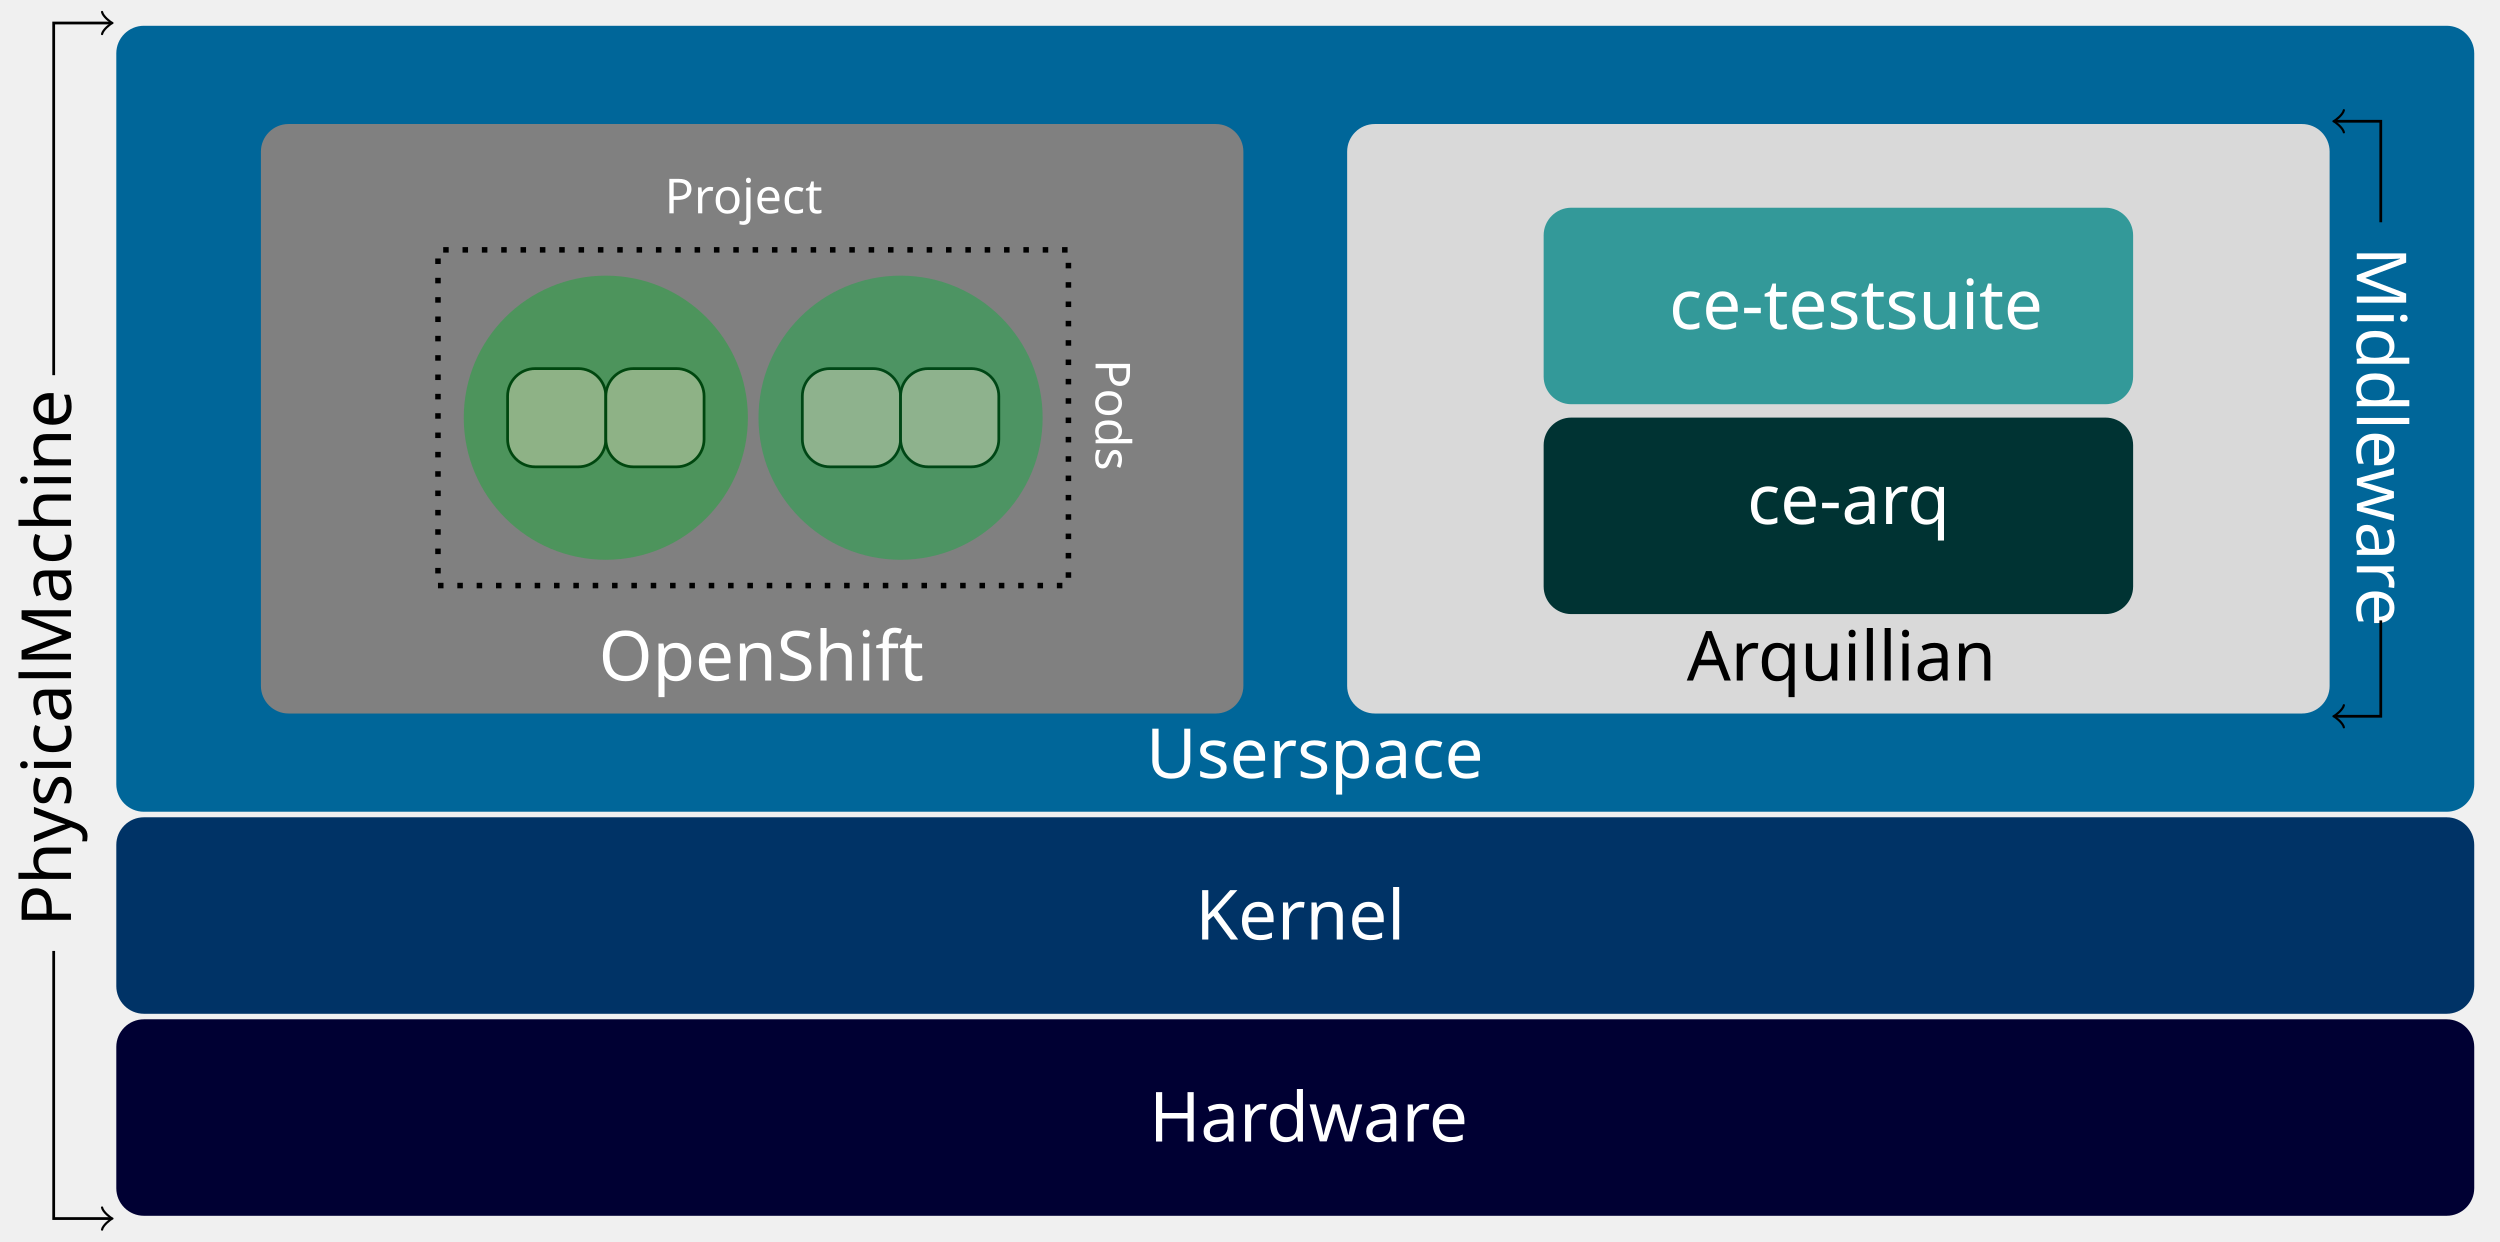
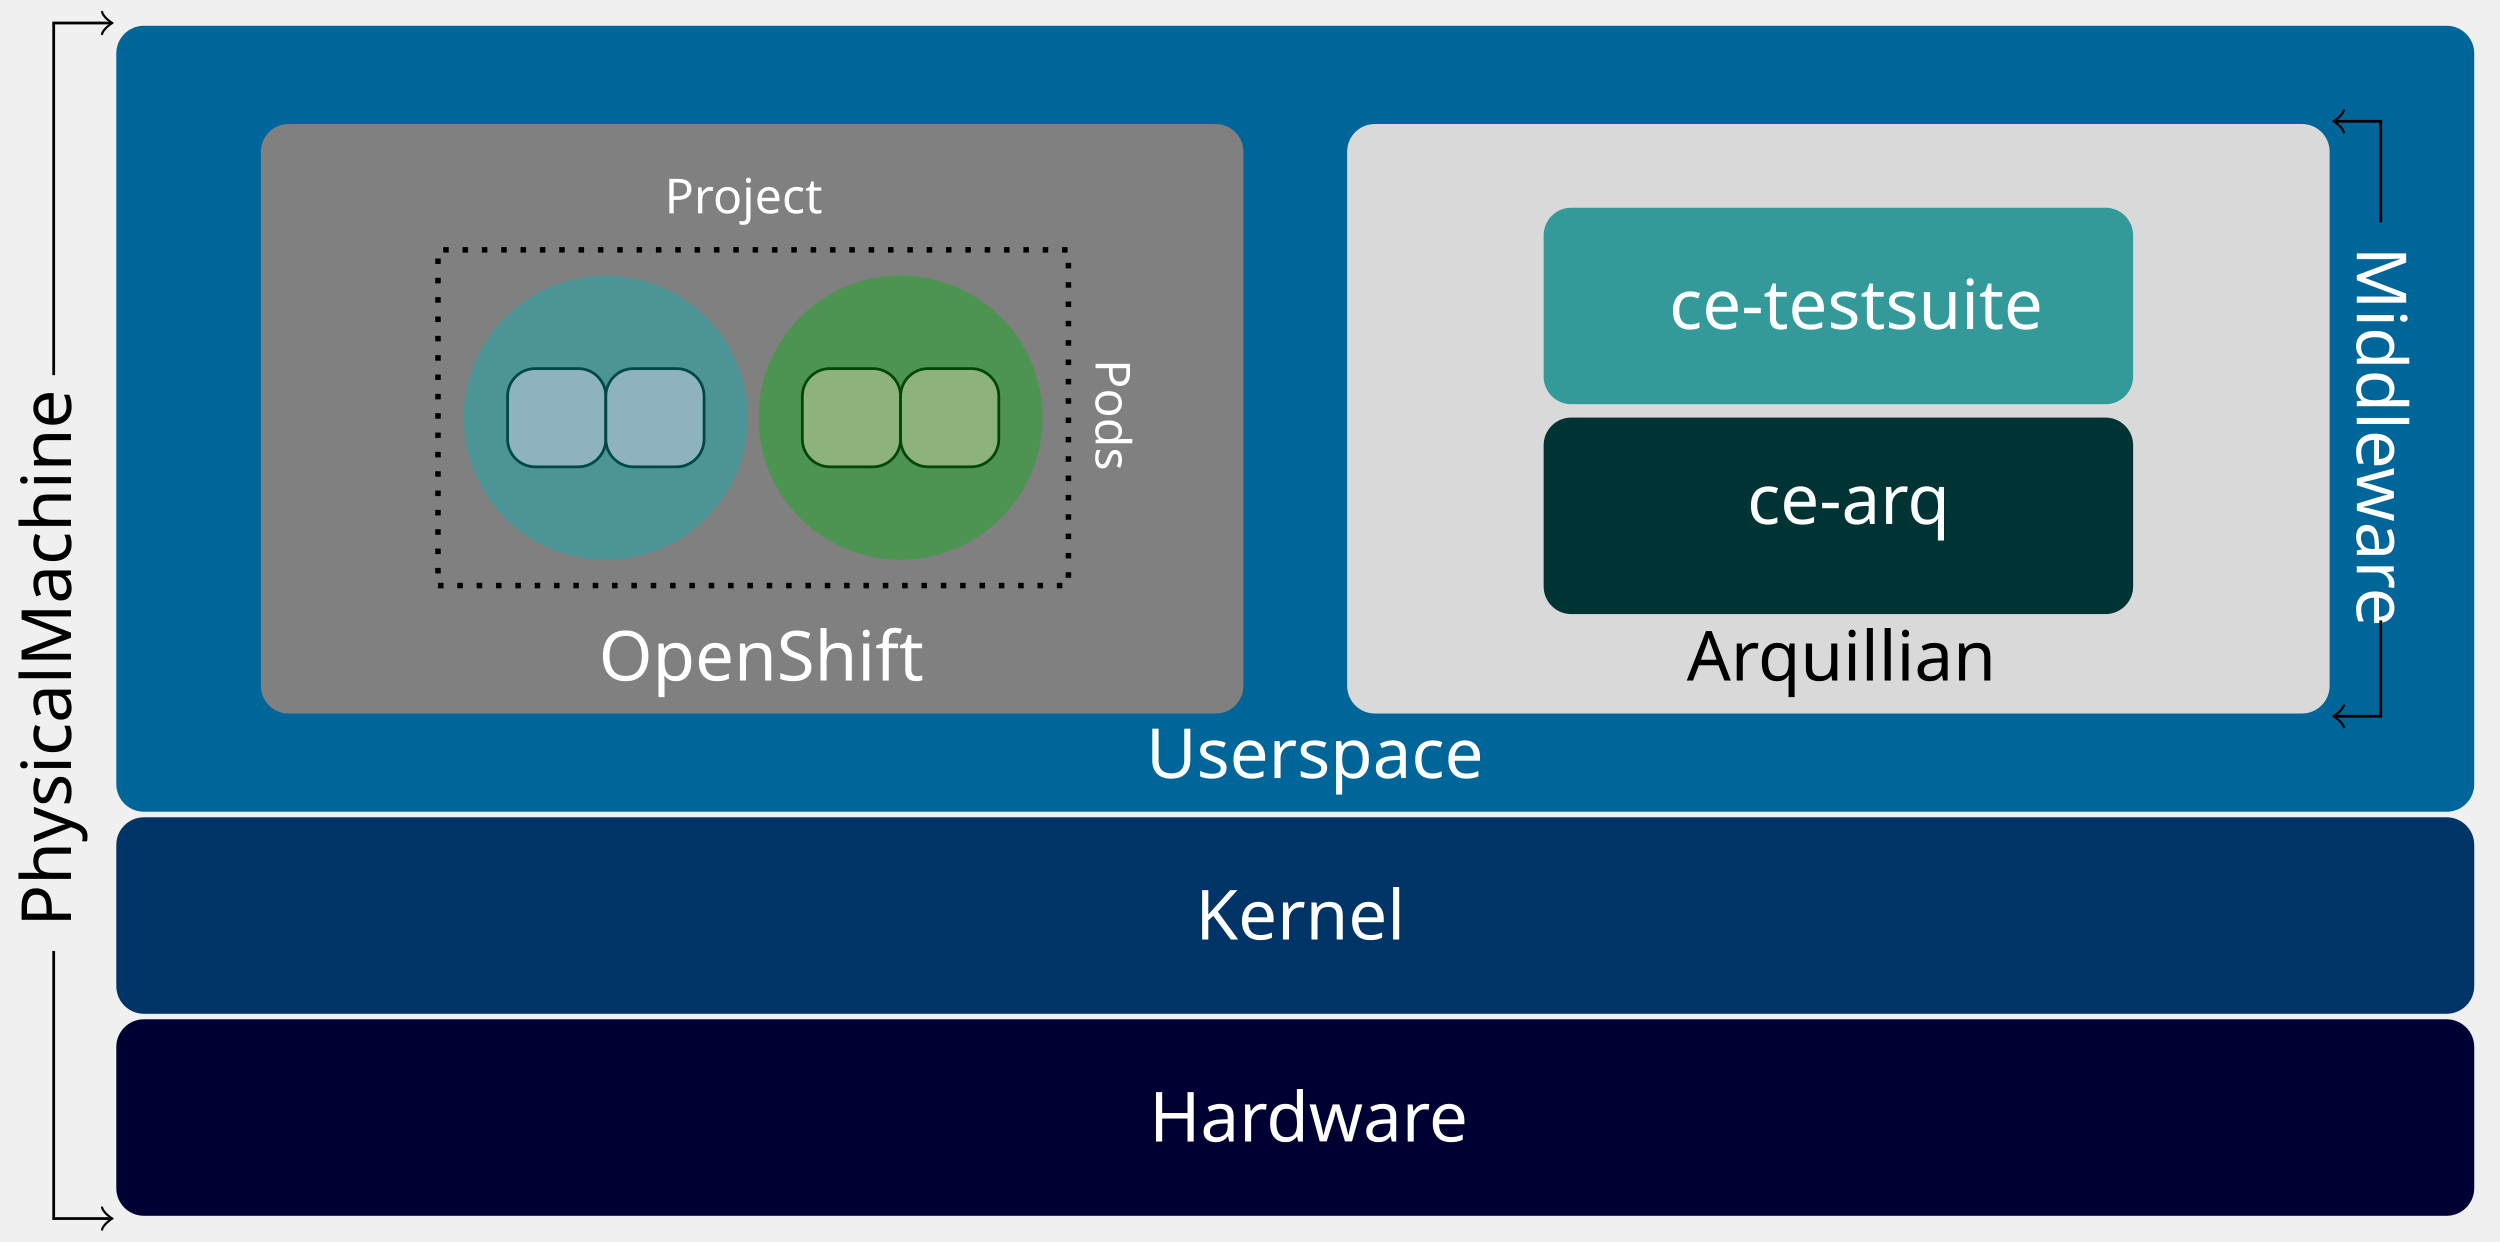
<svg xmlns="http://www.w3.org/2000/svg" viewBox="0 0 480.875 238.815" height="238.815" width="480.875" xml:space="preserve" id="svg2" version="1.1">
  <defs id="defs6" />
  <g transform="matrix(1.333333,0,0,-1.333333,0,238.8147)" id="g10">
    <g transform="translate(186.858,118.699)" id="g12">
      <g id="g14">
        <g id="g16" />
        <g id="g18">
          <g id="g20">
            <g id="g22">
              <path id="path24" style="fill:#006699;fill-opacity:1;fill-rule:nonzero;stroke:none" d="m 166.096,56.694 h -332.192 c -2.201,0 -3.985,-1.784 -3.985,-3.985 V -52.709 c 0,-2.201 1.784,-3.985 3.985,-3.985 h 332.192 c 2.201,0 3.985,1.784 3.985,3.985 V 52.709 c 0,2.201 -1.784,3.985 -3.985,3.985 z" />
            </g>
            <g id="g26">
              <g id="g28" />
            </g>
          </g>
          <g id="g30">
            <g transform="translate(-21.516,-51.829)" id="g32">
              <g id="g34">
                <g transform="translate(-165.342,-66.87)" id="g36">
                  <text id="text40" style="font-variant:normal;font-weight:normal;font-size:9.963px;font-family:CMR10;-inkscape-font-specification:CMR10;writing-mode:lr-tb;fill:#ffffff;fill-opacity:1;fill-rule:nonzero;stroke:none" transform="matrix(1,0,0,-1,165.342,66.87)">
                    <tspan id="tspan38" y="0" x="0 7.472 11.401 15.829 19.731 23.66 29.195 34.177 38.604">Userspace</tspan>
                  </text>
                  <g transform="translate(165.342,66.87)" id="g42" />
                </g>
              </g>
              <g transform="translate(21.516,51.829)" id="g44" />
            </g>
          </g>
          <g id="g46">
            <g id="g48">
              <path id="path50" style="fill:#003366;fill-opacity:1;fill-rule:nonzero;stroke:none" d="m 166.096,-57.491 h -332.192 c -2.201,0 -3.985,-1.784 -3.985,-3.985 v -20.377 c 0,-2.201 1.784,-3.985 3.985,-3.985 h 332.192 c 2.201,0 3.985,1.784 3.985,3.985 v 20.377 c 0,2.201 -1.784,3.985 -3.985,3.985 z" />
            </g>
            <g transform="translate(-14.404,-75.123)" id="g52">
              <g id="g54">
                <g transform="translate(-172.454,-43.576)" id="g56">
                  <text id="text60" style="font-variant:normal;font-weight:normal;font-size:9.963px;font-family:CMR10;-inkscape-font-specification:CMR10;writing-mode:lr-tb;fill:#ffffff;fill-opacity:1;fill-rule:nonzero;stroke:none" transform="matrix(1,0,0,-1,172.454,43.576)">
                    <tspan id="tspan58" y="0" x="0 7.749 12.176 16.079 21.614 26.041">Kernel</tspan>
                  </text>
                  <g transform="translate(172.454,43.576)" id="g62" />
                </g>
              </g>
              <g transform="translate(14.404,75.123)" id="g64" />
            </g>
          </g>
          <g id="g66">
            <g id="g68">
              <path id="path70" style="fill:#000033;fill-opacity:1;fill-rule:nonzero;stroke:none" d="m 166.096,-86.634 h -332.192 c -2.201,0 -3.985,-1.784 -3.985,-3.985 v -20.377 c 0,-2.201 1.784,-3.985 3.985,-3.985 h 332.192 c 2.201,0 3.985,1.784 3.985,3.985 v 20.377 c 0,2.201 -1.784,3.985 -3.985,3.985 z" />
            </g>
            <g transform="translate(-21.06,-104.266)" id="g72">
              <g id="g74">
                <g transform="translate(-165.798,-14.433)" id="g76">
                  <text id="text80" style="font-variant:normal;font-weight:normal;font-size:9.963px;font-family:CMR10;-inkscape-font-specification:CMR10;writing-mode:lr-tb;fill:#ffffff;fill-opacity:1;fill-rule:nonzero;stroke:none" transform="matrix(1,0,0,-1,165.798,14.433)">
                    <tspan id="tspan78" y="0" x="0 7.472 12.453 16.356 21.891 28.807 33.788 37.691">Hardware</tspan>
                  </text>
                  <g transform="translate(165.798,14.433)" id="g82" />
                </g>
              </g>
              <g transform="translate(21.06,104.266)" id="g84" />
            </g>
          </g>
          <g id="g86">
            <g id="g88">
              <path id="path90" style="fill:#808080;fill-opacity:1;fill-rule:nonzero;stroke:none" d="m -11.47,42.52 h -133.764 c -2.201,0 -3.985,-1.784 -3.985,-3.985 v -77.07 c 0,-2.201 1.784,-3.985 3.985,-3.985 h 133.764 c 2.201,0 3.985,1.784 3.985,3.985 v 77.07 c 0,2.201 -1.784,3.985 -3.985,3.985 z" />
            </g>
            <g transform="translate(-78.351)" id="g92">
              <g id="g94" />
              <g transform="translate(78.351)" id="g96" />
            </g>
          </g>
          <g id="g98">
            <g transform="translate(-100.49,-37.766)" id="g100">
              <g id="g102">
                <g transform="translate(-86.368,-80.933)" id="g104">
                  <text id="text108" style="font-variant:normal;font-weight:normal;font-size:9.963px;font-family:CMR10;-inkscape-font-specification:CMR10;writing-mode:lr-tb;fill:#ffffff;fill-opacity:1;fill-rule:nonzero;stroke:none" transform="matrix(1,0,0,-1,86.368,80.933)">
                    <tspan id="tspan106" y="0" x="0 7.749 13.563 17.99 23.526 29.061 34.596 37.364 40.408">OpenShift</tspan>
                  </text>
                  <g transform="translate(86.368,80.933)" id="g110" />
                </g>
              </g>
              <g transform="translate(100.49,37.766)" id="g112" />
            </g>
          </g>
          <g id="g114">
            <g id="g116">
              <path id="path118" style="fill:#d9d9d9;fill-opacity:1;fill-rule:nonzero;stroke:none" d="M 145.234,42.52 H 11.47 c -2.201,0 -3.985,-1.784 -3.985,-3.985 v -77.07 c 0,-2.201 1.784,-3.985 3.985,-3.985 h 133.764 c 2.201,0 3.985,1.784 3.985,3.985 v 77.07 c 0,2.201 -1.784,3.985 -3.985,3.985 z" />
            </g>
            <g transform="translate(78.351)" id="g120">
              <g id="g122" />
              <g transform="translate(-78.351)" id="g124" />
            </g>
          </g>
          <g id="g126">
            <g transform="translate(56.475,-37.766)" id="g128">
              <g id="g130">
                <g transform="translate(-243.333,-80.933)" id="g132">
                  <text id="text136" style="font-variant:normal;font-weight:normal;font-size:9.963px;font-family:CMR10;-inkscape-font-specification:CMR10;writing-mode:lr-tb;fill:#000000;fill-opacity:1;fill-rule:nonzero;stroke:none" transform="matrix(1,0,0,-1,243.333,80.933)">
                    <tspan id="tspan134" y="0" x="0 7.472 11.374 16.633 22.168 24.935 27.703 30.471 33.238 38.22">Arquillian</tspan>
                  </text>
                  <g transform="translate(243.333,80.933)" id="g138" />
                </g>
              </g>
              <g transform="translate(-56.475,37.766)" id="g140" />
            </g>
          </g>
          <g id="g142">
            <g id="g144">
              <path id="path146" style="fill:#003333;fill-opacity:1;fill-rule:nonzero;stroke:none" d="M 116.887,0.169 H 39.817 c -2.201,0 -3.985,-1.784 -3.985,-3.985 v -20.377 c 0,-2.201 1.784,-3.985 3.985,-3.985 h 77.07 c 2.201,0 3.985,1.784 3.985,3.985 v 20.377 c 0,2.201 -1.784,3.985 -3.985,3.985 z" />
            </g>
            <g transform="translate(65.192,-15.181)" id="g148">
              <g id="g150">
                <g transform="translate(-252.05,-103.518)" id="g152">
                  <text id="text156" style="font-variant:normal;font-weight:normal;font-size:9.963px;font-family:CMR10;-inkscape-font-specification:CMR10;writing-mode:lr-tb;fill:#ffffff;fill-opacity:1;fill-rule:nonzero;stroke:none" transform="matrix(1,0,0,-1,252.05,103.518)">
                    <tspan id="tspan154" y="0" x="0 4.427 8.855 12.175 17.157 21.059">ce-arq</tspan>
                  </text>
                  <g transform="translate(252.05,103.518)" id="g158" />
                </g>
              </g>
              <g transform="translate(-65.192,15.181)" id="g160" />
            </g>
          </g>
          <g id="g162">
            <g id="g164">
              <path id="path166" style="fill:#339999;fill-opacity:1;fill-rule:nonzero;stroke:none" d="M 116.887,30.446 H 39.817 c -2.201,0 -3.985,-1.784 -3.985,-3.985 V 6.084 c 0,-2.201 1.784,-3.985 3.985,-3.985 h 77.07 c 2.201,0 3.985,1.784 3.985,3.985 v 20.377 c 0,2.201 -1.784,3.985 -3.985,3.985 z" />
            </g>
            <g transform="translate(53.943,12.945)" id="g168">
              <g id="g170">
                <g transform="translate(-240.801,-131.644)" id="g172">
                  <text id="text176" style="font-variant:normal;font-weight:normal;font-size:9.963px;font-family:CMR10;-inkscape-font-specification:CMR10;writing-mode:lr-tb;fill:#ffffff;fill-opacity:1;fill-rule:nonzero;stroke:none" transform="matrix(1,0,0,-1,240.801,131.644)">
                    <tspan id="tspan174" y="0" x="0 4.427 8.855 12.175 16.05 20.477 24.406 28.281 32.21 37.745 40.513 44.387">ce-testsuite</tspan>
                  </text>
                  <g transform="translate(240.801,131.644)" id="g178" />
                </g>
              </g>
              <g transform="translate(-53.943,-12.945)" id="g180" />
            </g>
          </g>
          <g id="g182">
            <g transform="translate(-170.477,-29.144)" id="g184">
              <g transform="translate(170.477)" id="g186">
                <g transform="translate(-170.477)" id="g188" />
              </g>
              <g transform="translate(170.477,29.144)" id="g190" />
            </g>
          </g>
          <g id="g192">
            <g transform="rotate(90,-51.684,-124.935)" id="g194">
              <g id="g196">
                <g transform="translate(-10.239,-45.448)" id="g198">
                  <text id="text202" style="font-variant:normal;font-weight:normal;font-size:9.963px;font-family:CMR10;-inkscape-font-specification:CMR10;writing-mode:lr-tb;fill:#000000;fill-opacity:1;fill-rule:nonzero;stroke:none" transform="matrix(1,0,0,-1,10.239,45.448)">
                    <tspan id="tspan200" y="0" x="0 6.781 12.037 17.295 21.224 23.992 28.419 33.401 39.496 48.618 53.6 57.758 63.293 66.061 71.596">PhysicalMachine</tspan>
                  </text>
                  <g transform="translate(10.239,45.448)" id="g204" />
                </g>
              </g>
              <g transform="translate(176.619,73.251)" id="g206" />
            </g>
          </g>
          <g id="g208">
            <g id="g210">
              <path id="path212" style="fill:none;stroke:#000000;stroke-width:0.399;stroke-linecap:butt;stroke-linejoin:miter;stroke-miterlimit:10;stroke-dasharray:none;stroke-opacity:1" d="m -179.112,-76.772 v -38.608 h 8.174" />
              <g transform="translate(-170.9377,-115.3798)" id="g214">
                <g id="g216">
                  <path id="path218" style="fill:none;stroke:#000000;stroke-width:0.319;stroke-linecap:round;stroke-linejoin:round;stroke-miterlimit:10;stroke-dasharray:none;stroke-opacity:1" d="M -1.196,1.594 C -1.096,0.996 0,0.1 0.299,0 0,-0.1 -1.096,-0.996 -1.196,-1.594" />
                </g>
              </g>
            </g>
            <g id="g220">
              <path id="path222" style="fill:none;stroke:#000000;stroke-width:0.399;stroke-linecap:butt;stroke-linejoin:miter;stroke-miterlimit:10;stroke-dasharray:none;stroke-opacity:1" d="m -179.112,6.29 v 50.802 h 8.174" />
              <g transform="translate(-170.9377,57.09213)" id="g224">
                <g id="g226">
                  <path id="path228" style="fill:none;stroke:#000000;stroke-width:0.319;stroke-linecap:round;stroke-linejoin:round;stroke-miterlimit:10;stroke-dasharray:none;stroke-opacity:1" d="M -1.196,1.594 C -1.096,0.996 0,0.1 0.299,0 0,-0.1 -1.096,-0.996 -1.196,-1.594" />
                </g>
              </g>
            </g>
          </g>
          <g id="g230">
            <g transform="rotate(-90,88.981,-64.155)" id="g232">
              <g id="g234">
                <g transform="translate(-339.994,-143.525)" id="g236">
                  <text id="text240" style="font-variant:normal;font-weight:normal;font-size:9.963px;font-family:CMR10;-inkscape-font-specification:CMR10;writing-mode:lr-tb;fill:#ffffff;fill-opacity:1;fill-rule:nonzero;stroke:none" transform="matrix(1,0,0,-1,339.994,143.525)">
                    <tspan id="tspan238" y="0" x="0 9.133 11.9 17.436 22.971 25.738 30.166 37.082 42.063 45.965">Middleware</tspan>
                  </text>
                  <g transform="translate(339.994,143.525)" id="g242" />
                </g>
              </g>
              <g transform="translate(-153.136,-24.826)" id="g244" />
            </g>
          </g>
          <g id="g246">
            <g id="g248">
              <path id="path250" style="fill:none;stroke:#000000;stroke-width:0.399;stroke-linecap:butt;stroke-linejoin:miter;stroke-miterlimit:10;stroke-dasharray:none;stroke-opacity:1" d="m 156.597,28.347 v 14.572 h -6.521" />
              <g transform="rotate(180,75.03803,21.45936)" id="g252">
                <g id="g254">
                  <path id="path256" style="fill:none;stroke:#000000;stroke-width:0.319;stroke-linecap:round;stroke-linejoin:round;stroke-miterlimit:10;stroke-dasharray:none;stroke-opacity:1" d="M -1.196,1.594 C -1.096,0.996 0,0.1 0.299,0 0,-0.1 -1.096,-0.996 -1.196,-1.594" />
                </g>
              </g>
            </g>
            <g id="g258">
              <path id="path260" style="fill:none;stroke:#000000;stroke-width:0.399;stroke-linecap:butt;stroke-linejoin:miter;stroke-miterlimit:10;stroke-dasharray:none;stroke-opacity:1" d="m 156.597,-29.088 v -13.831 h -6.521" />
              <g transform="rotate(180,75.03803,-21.45936)" id="g262">
                <g id="g264">
                  <path id="path266" style="fill:none;stroke:#000000;stroke-width:0.319;stroke-linecap:round;stroke-linejoin:round;stroke-miterlimit:10;stroke-dasharray:none;stroke-opacity:1" d="M -1.196,1.594 C -1.096,0.996 0,0.1 0.299,0 0,-0.1 -1.096,-0.996 -1.196,-1.594" />
                </g>
              </g>
            </g>
          </g>
          <g id="g268">
            <g transform="translate(-124.391,-10.654)" id="g270">
              <g id="g272" />
              <g transform="translate(124.391,10.654)" id="g274" />
            </g>
          </g>
          <g id="g276">
            <g transform="translate(-117.351,-10.654)" id="g278">
              <g id="g280" />
              <g transform="translate(117.351,10.654)" id="g282" />
            </g>
          </g>
          <g id="g284">
            <g id="g286">
              <path id="path288" style="fill:#ecb3c6;fill-opacity:1;fill-rule:nonzero;stroke:#000000;stroke-width:0.399;stroke-linecap:butt;stroke-linejoin:miter;stroke-miterlimit:10;stroke-dasharray:none;stroke-opacity:1" d="m -103.445,7.239 h -6.203 c -2.201,0 -3.985,-1.784 -3.985,-3.985 v -6.203 c 0,-2.201 1.784,-3.985 3.985,-3.985 h 6.203 c 2.201,0 3.985,1.784 3.985,3.985 v 6.203 c 0,2.201 -1.784,3.985 -3.985,3.985 z" />
            </g>
            <g transform="translate(-106.545,0.152)" id="g290">
              <g id="g292" />
              <g transform="translate(106.545,-0.152)" id="g294" />
            </g>
          </g>
          <g id="g296">
            <g id="g298">
              <path id="path300" style="fill:#ecb3c6;fill-opacity:1;fill-rule:nonzero;stroke:#000000;stroke-width:0.399;stroke-linecap:butt;stroke-linejoin:miter;stroke-miterlimit:10;stroke-dasharray:none;stroke-opacity:1" d="m -89.272,7.239 h -6.203 c -2.201,0 -3.985,-1.784 -3.985,-3.985 v -6.203 c 0,-2.201 1.784,-3.985 3.985,-3.985 h 6.203 c 2.201,0 3.985,1.784 3.985,3.985 v 6.203 c 0,2.201 -1.784,3.985 -3.985,3.985 z" />
            </g>
            <g transform="translate(-92.372,0.152)" id="g302">
              <g id="g304" />
              <g transform="translate(92.372,-0.152)" id="g306" />
            </g>
          </g>
          <g id="g308">
            <g id="g310">
-               <path id="path312" style="fill:#00b327;fill-opacity:0.4;fill-rule:nonzero;stroke:none" d="m -78.965,0.152 c 0,11.319 -9.176,20.495 -20.495,20.495 -11.319,0 -20.495,-9.176 -20.495,-20.495 0,-11.319 9.176,-20.495 20.495,-20.495 11.319,0 20.495,9.176 20.495,20.495 z" />
+               <path id="path312" style="fill:#00b3b8;fill-opacity:0.4;fill-rule:nonzero;stroke:none" d="m -78.965,0.152 c 0,11.319 -9.176,20.495 -20.495,20.495 -11.319,0 -20.495,-9.176 -20.495,-20.495 0,-11.319 9.176,-20.495 20.495,-20.495 11.319,0 20.495,9.176 20.495,20.495 z" />
            </g>
            <g transform="translate(-113.831,0.152)" id="g314">
              <g transform="translate(14.372)" id="g316">
                <g transform="translate(-14.372)" id="g318" />
              </g>
              <g transform="translate(113.831,-0.152)" id="g320" />
            </g>
          </g>
          <g id="g322">
            <g transform="translate(-74.831,-10.654)" id="g324">
              <g id="g326" />
              <g transform="translate(74.831,10.654)" id="g328" />
            </g>
          </g>
          <g id="g330">
            <g id="g332">
              <path id="path334" style="fill:#ecb3c6;fill-opacity:1;fill-rule:nonzero;stroke:#000000;stroke-width:0.399;stroke-linecap:butt;stroke-linejoin:miter;stroke-miterlimit:10;stroke-dasharray:none;stroke-opacity:1" d="m -60.925,7.239 h -6.203 c -2.201,0 -3.985,-1.784 -3.985,-3.985 v -6.203 c 0,-2.201 1.784,-3.985 3.985,-3.985 h 6.203 c 2.201,0 3.985,1.784 3.985,3.985 v 6.203 c 0,2.201 -1.784,3.985 -3.985,3.985 z" />
            </g>
            <g transform="translate(-64.026,0.152)" id="g336">
              <g id="g338" />
              <g transform="translate(64.026,-0.152)" id="g340" />
            </g>
          </g>
          <g id="g342">
            <g id="g344">
              <path id="path346" style="fill:#ecb3c6;fill-opacity:1;fill-rule:nonzero;stroke:#000000;stroke-width:0.399;stroke-linecap:butt;stroke-linejoin:miter;stroke-miterlimit:10;stroke-dasharray:none;stroke-opacity:1" d="m -46.752,7.239 h -6.203 c -2.201,0 -3.985,-1.784 -3.985,-3.985 v -6.203 c 0,-2.201 1.784,-3.985 3.985,-3.985 h 6.203 c 2.201,0 3.985,1.784 3.985,3.985 v 6.203 c 0,2.201 -1.784,3.985 -3.985,3.985 z" />
            </g>
            <g transform="translate(-49.853,0.152)" id="g348">
              <g id="g350" />
              <g transform="translate(49.853,-0.152)" id="g352" />
            </g>
          </g>
          <g id="g354">
            <g id="g356">
-               <path id="path358" style="fill:#00b337;fill-opacity:0.4;fill-rule:nonzero;stroke:none" d="m -36.445,0.152 c 0,11.319 -9.176,20.495 -20.495,20.495 -11.319,0 -20.495,-9.176 -20.495,-20.495 0,-11.319 9.176,-20.495 20.495,-20.495 11.319,0 20.495,9.176 20.495,20.495 z" />
+               <path id="path358" style="fill:#00b30d;fill-opacity:0.4;fill-rule:nonzero;stroke:none" d="m -36.445,0.152 c 0,11.319 -9.176,20.495 -20.495,20.495 -11.319,0 -20.495,-9.176 -20.495,-20.495 0,-11.319 9.176,-20.495 20.495,-20.495 11.319,0 20.495,9.176 20.495,20.495 z" />
            </g>
            <g transform="translate(-71.312,0.152)" id="g360">
              <g transform="translate(14.373)" id="g362">
                <g transform="translate(-14.373)" id="g364" />
              </g>
              <g transform="translate(71.312,-0.152)" id="g366" />
            </g>
          </g>
          <g id="g368">
            <g id="g370">
              <path id="path372" style="fill:none;stroke:#000000;stroke-width:0.797;stroke-linecap:butt;stroke-linejoin:miter;stroke-miterlimit:10;stroke-dasharray:0.797, 1.993;stroke-dashoffset:0;stroke-opacity:1" d="m -123.674,-24.062 h 90.949 v 48.429 h -90.949 z" />
            </g>
            <g transform="translate(-120.352,0.152)" id="g374">
              <g transform="translate(42.153)" id="g376">
                <g transform="translate(-42.153)" id="g378" />
              </g>
              <g transform="translate(120.352,-0.152)" id="g380" />
            </g>
          </g>
          <g id="g382">
            <g transform="translate(-90.967,29.64)" id="g384">
              <g id="g386">
                <g transform="translate(-95.891,-148.339)" id="g388">
                  <text id="text392" style="font-variant:normal;font-weight:normal;font-size:6.974px;font-family:CMR7;-inkscape-font-specification:CMR7;writing-mode:lr-tb;fill:#ffffff;fill-opacity:1;fill-rule:nonzero;stroke:none" transform="matrix(1,0,0,-1,95.891,148.339)">
                    <tspan id="tspan390" y="0" x="0 5.355 8.468 12.865 15.335 18.877 22.419">Project</tspan>
                  </text>
                  <g transform="translate(95.891,148.339)" id="g394" />
                </g>
              </g>
              <g transform="translate(90.967,-29.64)" id="g396" />
            </g>
          </g>
          <g id="g398">
            <g transform="rotate(-90,-10.107,18.7)" id="g400">
              <g id="g402">
                <g transform="translate(-158.051,-127.292)" id="g404">
                  <text id="text408" style="font-variant:normal;font-weight:normal;font-size:6.974px;font-family:CMR7;-inkscape-font-specification:CMR7;writing-mode:lr-tb;fill:#ffffff;fill-opacity:1;fill-rule:nonzero;stroke:none" transform="matrix(1,0,0,-1,158.051,127.292)">
                    <tspan id="tspan406" y="0" x="0 5.139 9.327 13.727">Pods</tspan>
                  </text>
                  <g transform="translate(158.051,127.292)" id="g410" />
                </g>
              </g>
              <g transform="translate(28.807,-8.593)" id="g412" />
            </g>
          </g>
        </g>
      </g>
    </g>
  </g>
</svg>
